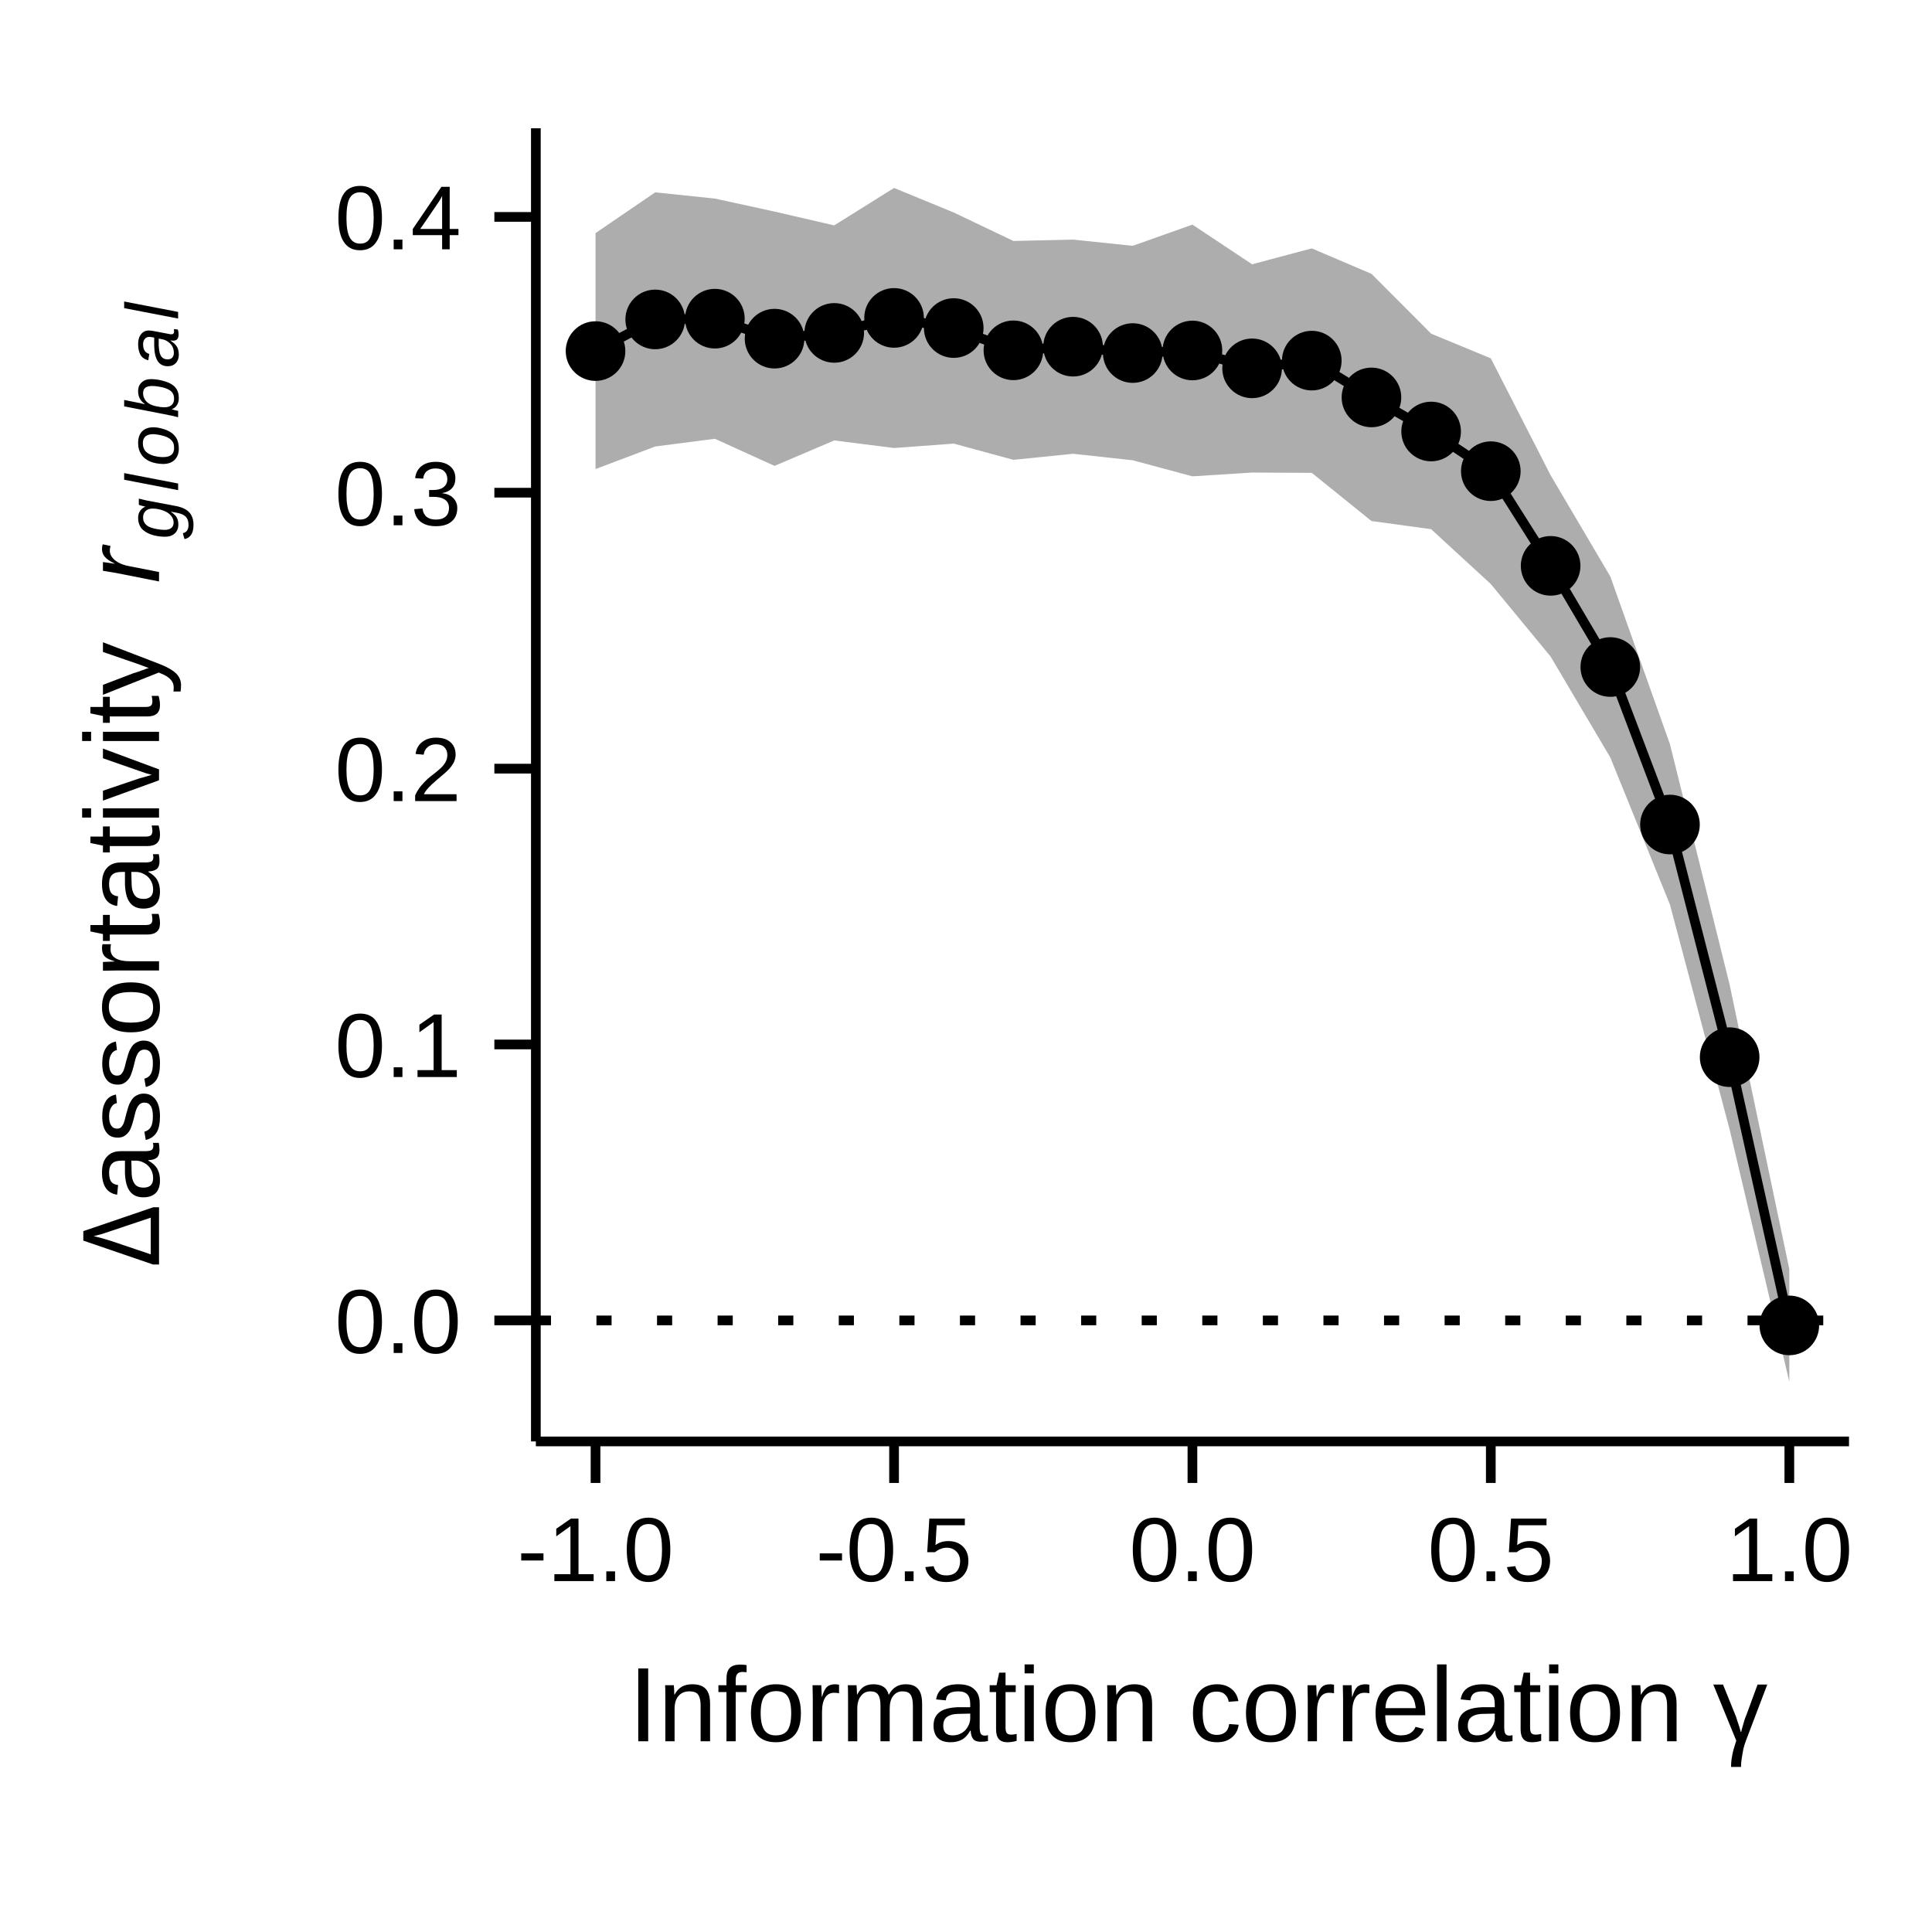
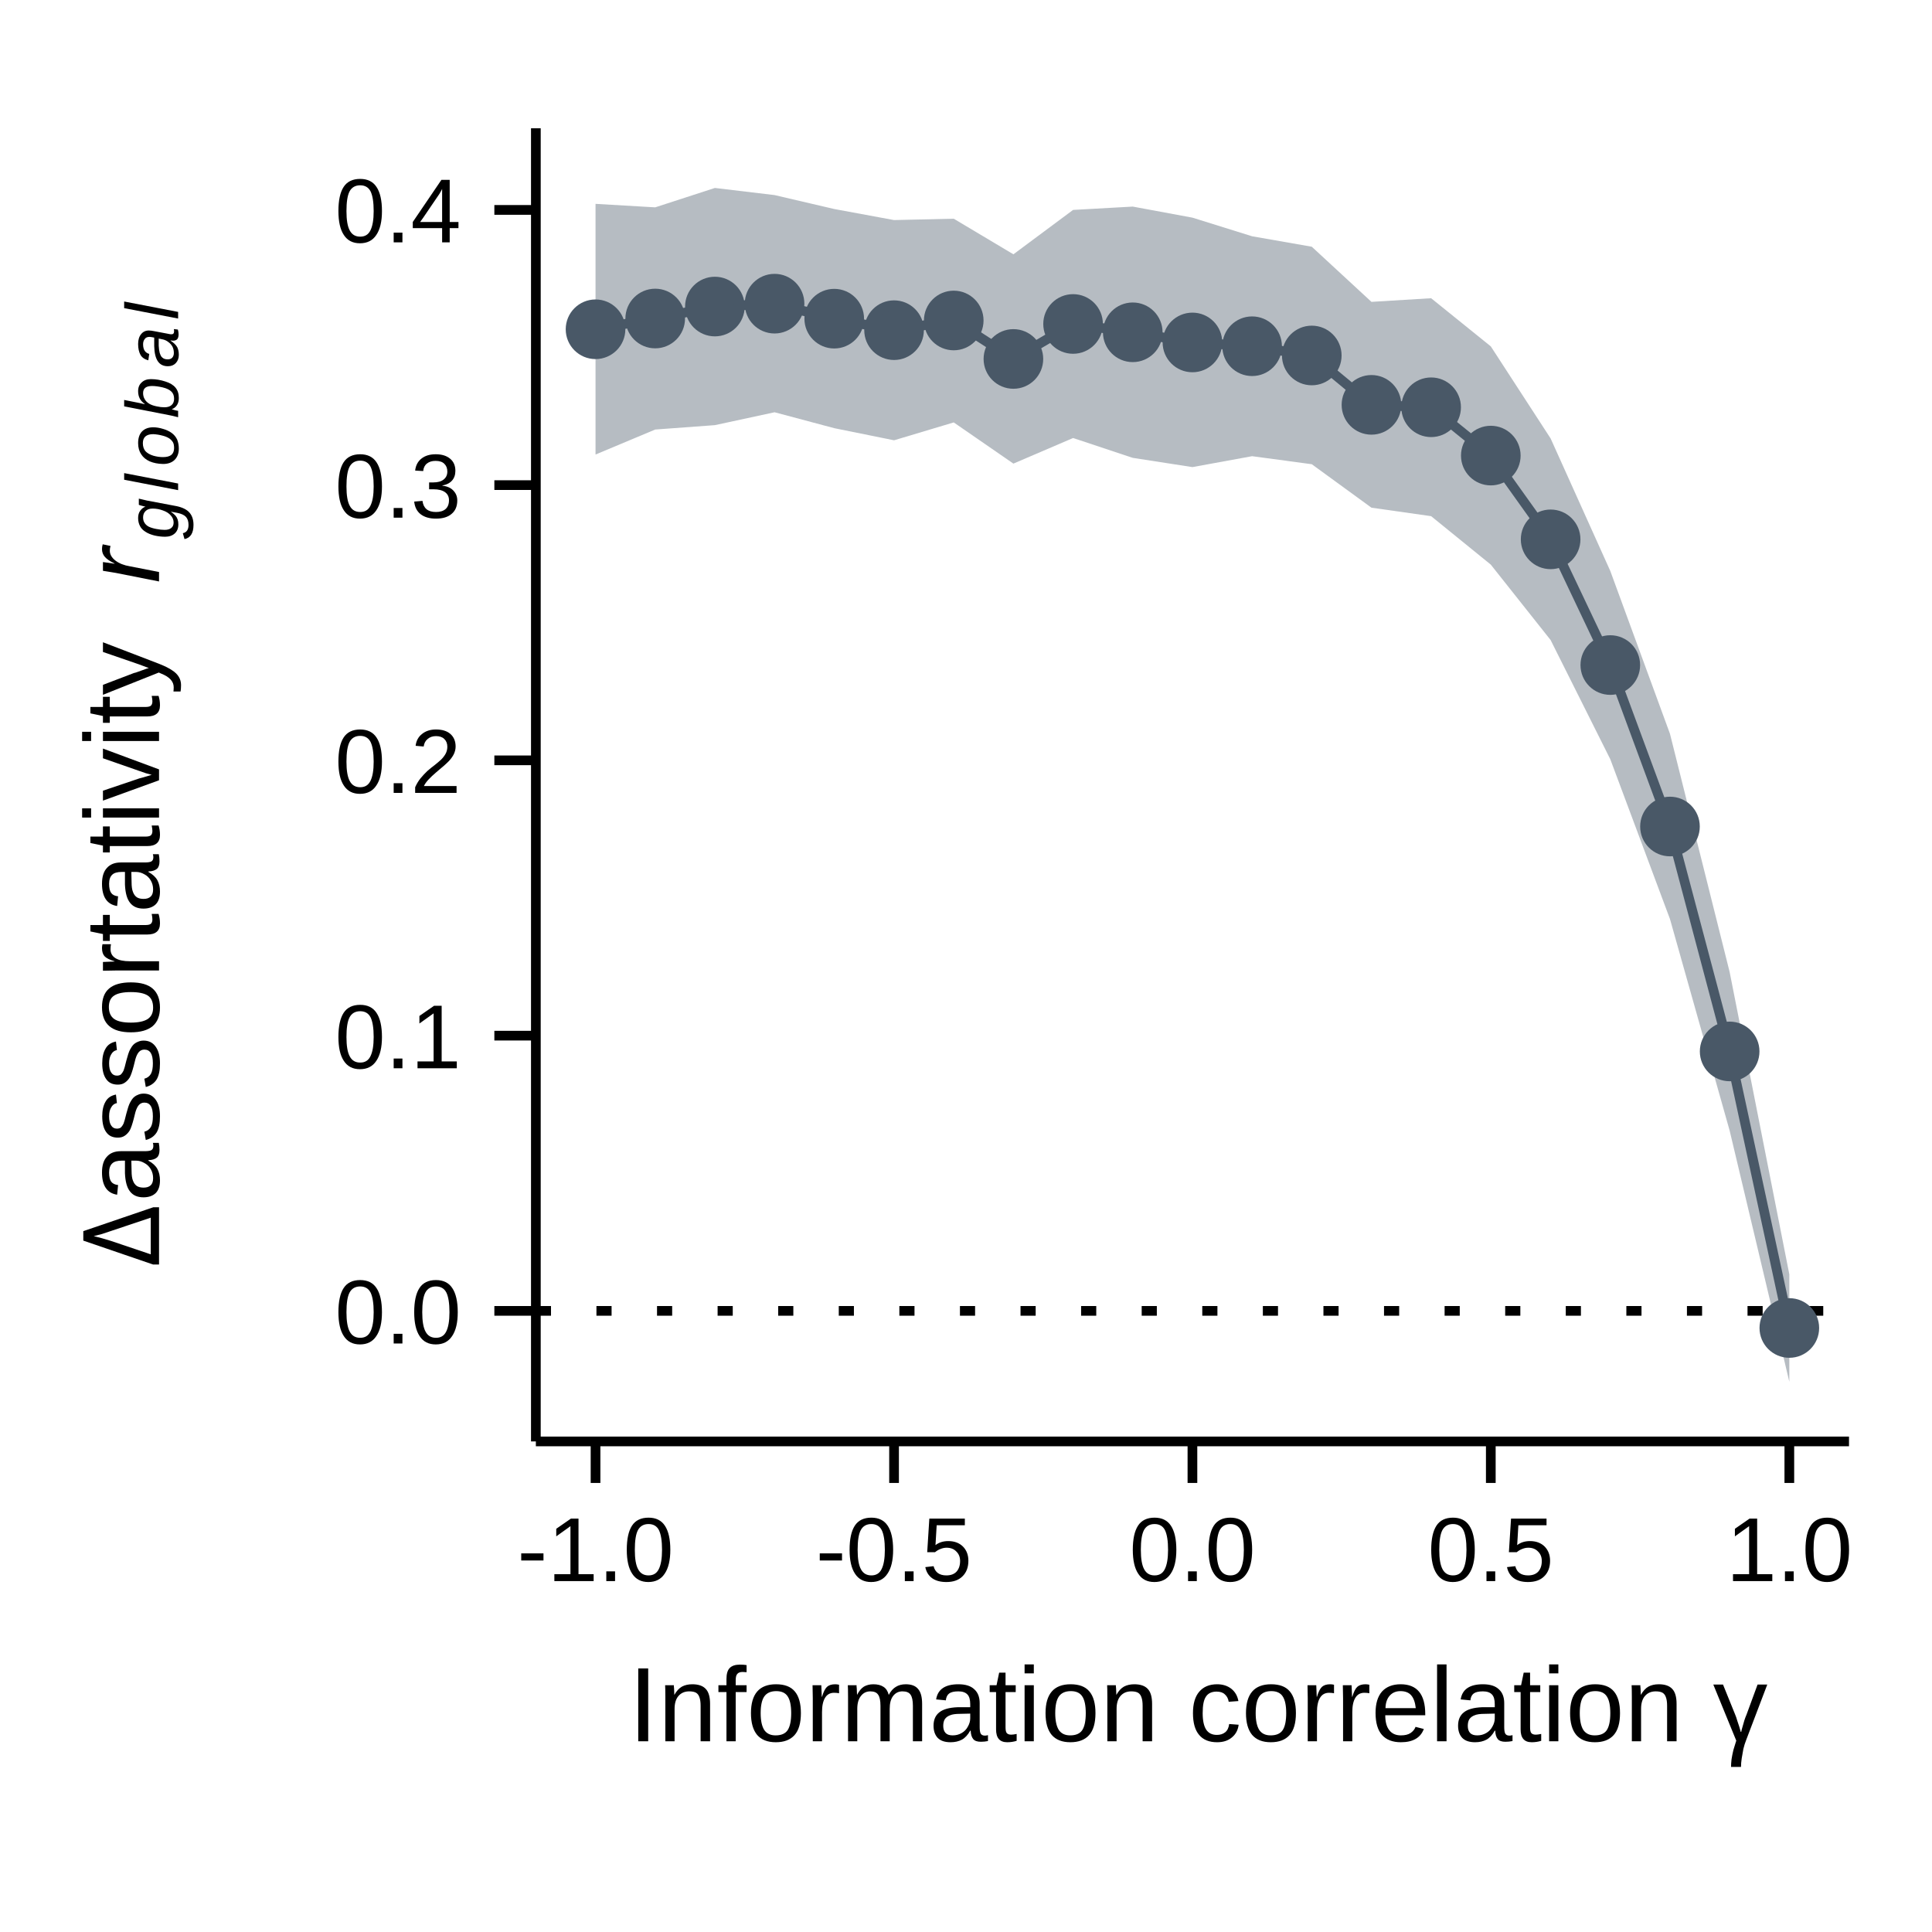
<svg xmlns="http://www.w3.org/2000/svg" viewBox="0 0 127.56 127.56">
  <defs>
    <style type="text/css">
    line, polyline, path, rect, circle {
      fill: none;
      stroke: #000000;
      stroke-linecap: round;
      stroke-linejoin: round;
      stroke-miterlimit: 10.00;
    }
  </style>
  </defs>
  <rect width="100%" height="100%" style="stroke: none; fill: #FFFFFF;" />
  <defs>
    <clipPath id="cpMHwxMjcuNTU5fDEyNC41NzJ8Mi45ODY4Mg==">
      <rect x="0.00" y="2.99" width="127.56" height="121.59" />
    </clipPath>
  </defs>
  <rect x="0.00" y="2.99" width="127.56" height="121.59" style="stroke-width: 1.07; stroke: #FFFFFF; fill: #FFFFFF;" clip-path="url(#cpMHwxMjcuNTU5fDEyNC41NzJ8Mi45ODY4Mg==)" />
  <defs>
    <clipPath id="cpMHwxMjcuNTU5fDEyNy41NTl8MA==">
      <rect x="0.00" y="0.00" width="127.56" height="127.56" />
    </clipPath>
  </defs>
  <defs>
    <clipPath id="cpMzUuMzc5N3wxMjIuMDh8OTUuMTY2Mnw4LjQ2NjI3">
      <rect x="35.38" y="8.47" width="86.70" height="86.70" />
    </clipPath>
  </defs>
  <rect x="35.38" y="8.47" width="86.70" height="86.70" style="stroke-width: 1.07; stroke: none; fill: #FFFFFF;" clip-path="url(#cpMzUuMzc5N3wxMjIuMDh8OTUuMTY2Mnw4LjQ2NjI3)" />
-   <line x1="35.38" y1="87.18" x2="122.08" y2="87.18" style="stroke-width: 0.64; stroke-dasharray: 1.00,3.00; stroke-linecap: butt;" clip-path="url(#cpMzUuMzc5N3wxMjIuMDh8OTUuMTY2Mnw4LjQ2NjI3)" />
-   <polyline points="39.32,15.39 43.26,12.70 47.20,13.11 51.14,13.97 55.08,14.88 59.03,12.41 62.97,14.03 66.91,15.91 70.85,15.82 74.79,16.23 78.73,14.83 82.67,17.45 86.61,16.40 90.55,18.08 94.49,22.03 98.43,23.66 102.38,31.38 106.32,38.06 110.26,49.14 114.20,65.02 118.14,83.80 118.14,91.23 114.20,74.58 110.26,59.73 106.32,50.01 102.38,43.35 98.43,38.56 94.49,34.94 90.55,34.40 86.61,31.22 82.67,31.20 78.73,31.45 74.79,30.39 70.85,29.96 66.91,30.36 62.97,29.29 59.03,29.58 55.08,29.08 51.14,30.76 47.20,28.97 43.26,29.48 39.32,30.97 " style="stroke-width: 1.07; stroke: none; fill: #333333; fill-opacity: 0.40;" clip-path="url(#cpMzUuMzc5N3wxMjIuMDh8OTUuMTY2Mnw4LjQ2NjI3)" />
-   <polyline points="39.32,23.18 43.26,21.09 47.20,21.04 51.14,22.36 55.08,21.98 59.03,20.99 62.97,21.66 66.91,23.13 70.85,22.89 74.79,23.31 78.73,23.14 82.67,24.32 86.61,23.81 90.55,26.24 94.49,28.49 98.43,31.11 102.38,37.36 106.32,44.04 110.26,54.44 114.20,69.80 118.14,87.51 " style="stroke-width: 0.64; stroke-linecap: butt;" clip-path="url(#cpMzUuMzc5N3wxMjIuMDh8OTUuMTY2Mnw4LjQ2NjI3)" />
-   <circle cx="39.32" cy="23.18" r="1.21pt" style="stroke-width: 0.71; fill: #000000;" clip-path="url(#cpMzUuMzc5N3wxMjIuMDh8OTUuMTY2Mnw4LjQ2NjI3)" />
-   <circle cx="43.26" cy="21.09" r="1.21pt" style="stroke-width: 0.71; fill: #000000;" clip-path="url(#cpMzUuMzc5N3wxMjIuMDh8OTUuMTY2Mnw4LjQ2NjI3)" />
-   <circle cx="47.20" cy="21.04" r="1.21pt" style="stroke-width: 0.71; fill: #000000;" clip-path="url(#cpMzUuMzc5N3wxMjIuMDh8OTUuMTY2Mnw4LjQ2NjI3)" />
-   <circle cx="51.14" cy="22.36" r="1.21pt" style="stroke-width: 0.71; fill: #000000;" clip-path="url(#cpMzUuMzc5N3wxMjIuMDh8OTUuMTY2Mnw4LjQ2NjI3)" />
-   <circle cx="55.08" cy="21.98" r="1.21pt" style="stroke-width: 0.71; fill: #000000;" clip-path="url(#cpMzUuMzc5N3wxMjIuMDh8OTUuMTY2Mnw4LjQ2NjI3)" />
-   <circle cx="59.03" cy="20.99" r="1.21pt" style="stroke-width: 0.71; fill: #000000;" clip-path="url(#cpMzUuMzc5N3wxMjIuMDh8OTUuMTY2Mnw4LjQ2NjI3)" />
-   <circle cx="62.97" cy="21.66" r="1.21pt" style="stroke-width: 0.71; fill: #000000;" clip-path="url(#cpMzUuMzc5N3wxMjIuMDh8OTUuMTY2Mnw4LjQ2NjI3)" />
-   <circle cx="66.91" cy="23.13" r="1.21pt" style="stroke-width: 0.71; fill: #000000;" clip-path="url(#cpMzUuMzc5N3wxMjIuMDh8OTUuMTY2Mnw4LjQ2NjI3)" />
-   <circle cx="70.85" cy="22.89" r="1.21pt" style="stroke-width: 0.71; fill: #000000;" clip-path="url(#cpMzUuMzc5N3wxMjIuMDh8OTUuMTY2Mnw4LjQ2NjI3)" />
-   <circle cx="74.79" cy="23.31" r="1.21pt" style="stroke-width: 0.71; fill: #000000;" clip-path="url(#cpMzUuMzc5N3wxMjIuMDh8OTUuMTY2Mnw4LjQ2NjI3)" />
-   <circle cx="78.73" cy="23.14" r="1.21pt" style="stroke-width: 0.71; fill: #000000;" clip-path="url(#cpMzUuMzc5N3wxMjIuMDh8OTUuMTY2Mnw4LjQ2NjI3)" />
-   <circle cx="82.67" cy="24.32" r="1.21pt" style="stroke-width: 0.71; fill: #000000;" clip-path="url(#cpMzUuMzc5N3wxMjIuMDh8OTUuMTY2Mnw4LjQ2NjI3)" />
-   <circle cx="86.61" cy="23.81" r="1.21pt" style="stroke-width: 0.71; fill: #000000;" clip-path="url(#cpMzUuMzc5N3wxMjIuMDh8OTUuMTY2Mnw4LjQ2NjI3)" />
-   <circle cx="90.55" cy="26.24" r="1.21pt" style="stroke-width: 0.71; fill: #000000;" clip-path="url(#cpMzUuMzc5N3wxMjIuMDh8OTUuMTY2Mnw4LjQ2NjI3)" />
-   <circle cx="94.49" cy="28.49" r="1.21pt" style="stroke-width: 0.71; fill: #000000;" clip-path="url(#cpMzUuMzc5N3wxMjIuMDh8OTUuMTY2Mnw4LjQ2NjI3)" />
-   <circle cx="98.43" cy="31.11" r="1.21pt" style="stroke-width: 0.71; fill: #000000;" clip-path="url(#cpMzUuMzc5N3wxMjIuMDh8OTUuMTY2Mnw4LjQ2NjI3)" />
-   <circle cx="102.38" cy="37.36" r="1.21pt" style="stroke-width: 0.71; fill: #000000;" clip-path="url(#cpMzUuMzc5N3wxMjIuMDh8OTUuMTY2Mnw4LjQ2NjI3)" />
-   <circle cx="106.32" cy="44.04" r="1.21pt" style="stroke-width: 0.71; fill: #000000;" clip-path="url(#cpMzUuMzc5N3wxMjIuMDh8OTUuMTY2Mnw4LjQ2NjI3)" />
-   <circle cx="110.26" cy="54.44" r="1.21pt" style="stroke-width: 0.71; fill: #000000;" clip-path="url(#cpMzUuMzc5N3wxMjIuMDh8OTUuMTY2Mnw4LjQ2NjI3)" />
-   <circle cx="114.20" cy="69.80" r="1.21pt" style="stroke-width: 0.71; fill: #000000;" clip-path="url(#cpMzUuMzc5N3wxMjIuMDh8OTUuMTY2Mnw4LjQ2NjI3)" />
-   <circle cx="118.14" cy="87.51" r="1.21pt" style="stroke-width: 0.71; fill: #000000;" clip-path="url(#cpMzUuMzc5N3wxMjIuMDh8OTUuMTY2Mnw4LjQ2NjI3)" />
+   <line x1="35.38" y1="86.55" x2="122.08" y2="86.55" style="stroke-width: 0.64; stroke-dasharray: 1.00,3.00; stroke-linecap: butt;" clip-path="url(#cpMzUuMzc5N3wxMjIuMDh8OTUuMTY2Mnw4LjQ2NjI3)" />
+   <polyline points="39.32,13.46 43.26,13.69 47.20,12.41 51.14,12.88 55.08,13.80 59.03,14.53 62.97,14.44 66.91,16.79 70.85,13.86 74.79,13.64 78.73,14.37 82.67,15.60 86.61,16.29 90.55,19.93 94.49,19.69 98.43,22.87 102.38,28.95 106.32,37.70 110.26,48.45 114.20,64.18 118.14,84.14 118.14,91.23 114.20,74.65 110.26,60.68 106.32,50.13 102.38,42.26 98.43,37.28 94.49,34.08 90.55,33.52 86.61,30.65 82.67,30.12 78.73,30.84 74.79,30.23 70.85,28.92 66.91,30.61 62.97,27.89 59.03,29.07 55.08,28.27 51.14,27.22 47.20,28.07 43.26,28.36 39.32,30.01 " style="stroke-width: 1.07; stroke: none; fill: #495867; fill-opacity: 0.40;" clip-path="url(#cpMzUuMzc5N3wxMjIuMDh8OTUuMTY2Mnw4LjQ2NjI3)" />
+   <polyline points="39.32,21.74 43.26,21.03 47.20,20.24 51.14,20.05 55.08,21.04 59.03,21.80 62.97,21.16 66.91,23.70 70.85,21.39 74.79,21.94 78.73,22.61 82.67,22.86 86.61,23.47 90.55,26.73 94.49,26.89 98.43,30.08 102.38,35.61 106.32,43.91 110.26,54.57 114.20,69.42 118.14,87.68 " style="stroke-width: 0.64; stroke: #495867; stroke-linecap: butt;" clip-path="url(#cpMzUuMzc5N3wxMjIuMDh8OTUuMTY2Mnw4LjQ2NjI3)" />
+   <circle cx="39.32" cy="21.74" r="1.21pt" style="stroke-width: 0.71; stroke: #495867; fill: #495867;" clip-path="url(#cpMzUuMzc5N3wxMjIuMDh8OTUuMTY2Mnw4LjQ2NjI3)" />
+   <circle cx="43.26" cy="21.03" r="1.21pt" style="stroke-width: 0.71; stroke: #495867; fill: #495867;" clip-path="url(#cpMzUuMzc5N3wxMjIuMDh8OTUuMTY2Mnw4LjQ2NjI3)" />
+   <circle cx="47.20" cy="20.24" r="1.21pt" style="stroke-width: 0.71; stroke: #495867; fill: #495867;" clip-path="url(#cpMzUuMzc5N3wxMjIuMDh8OTUuMTY2Mnw4LjQ2NjI3)" />
+   <circle cx="51.14" cy="20.05" r="1.21pt" style="stroke-width: 0.71; stroke: #495867; fill: #495867;" clip-path="url(#cpMzUuMzc5N3wxMjIuMDh8OTUuMTY2Mnw4LjQ2NjI3)" />
+   <circle cx="55.08" cy="21.04" r="1.21pt" style="stroke-width: 0.71; stroke: #495867; fill: #495867;" clip-path="url(#cpMzUuMzc5N3wxMjIuMDh8OTUuMTY2Mnw4LjQ2NjI3)" />
+   <circle cx="59.03" cy="21.80" r="1.21pt" style="stroke-width: 0.71; stroke: #495867; fill: #495867;" clip-path="url(#cpMzUuMzc5N3wxMjIuMDh8OTUuMTY2Mnw4LjQ2NjI3)" />
+   <circle cx="62.97" cy="21.16" r="1.21pt" style="stroke-width: 0.71; stroke: #495867; fill: #495867;" clip-path="url(#cpMzUuMzc5N3wxMjIuMDh8OTUuMTY2Mnw4LjQ2NjI3)" />
+   <circle cx="66.91" cy="23.70" r="1.21pt" style="stroke-width: 0.71; stroke: #495867; fill: #495867;" clip-path="url(#cpMzUuMzc5N3wxMjIuMDh8OTUuMTY2Mnw4LjQ2NjI3)" />
+   <circle cx="70.85" cy="21.39" r="1.21pt" style="stroke-width: 0.71; stroke: #495867; fill: #495867;" clip-path="url(#cpMzUuMzc5N3wxMjIuMDh8OTUuMTY2Mnw4LjQ2NjI3)" />
+   <circle cx="74.79" cy="21.94" r="1.21pt" style="stroke-width: 0.71; stroke: #495867; fill: #495867;" clip-path="url(#cpMzUuMzc5N3wxMjIuMDh8OTUuMTY2Mnw4LjQ2NjI3)" />
+   <circle cx="78.73" cy="22.61" r="1.21pt" style="stroke-width: 0.71; stroke: #495867; fill: #495867;" clip-path="url(#cpMzUuMzc5N3wxMjIuMDh8OTUuMTY2Mnw4LjQ2NjI3)" />
+   <circle cx="82.67" cy="22.86" r="1.21pt" style="stroke-width: 0.71; stroke: #495867; fill: #495867;" clip-path="url(#cpMzUuMzc5N3wxMjIuMDh8OTUuMTY2Mnw4LjQ2NjI3)" />
+   <circle cx="86.61" cy="23.47" r="1.21pt" style="stroke-width: 0.71; stroke: #495867; fill: #495867;" clip-path="url(#cpMzUuMzc5N3wxMjIuMDh8OTUuMTY2Mnw4LjQ2NjI3)" />
+   <circle cx="90.55" cy="26.73" r="1.21pt" style="stroke-width: 0.71; stroke: #495867; fill: #495867;" clip-path="url(#cpMzUuMzc5N3wxMjIuMDh8OTUuMTY2Mnw4LjQ2NjI3)" />
+   <circle cx="94.49" cy="26.89" r="1.21pt" style="stroke-width: 0.71; stroke: #495867; fill: #495867;" clip-path="url(#cpMzUuMzc5N3wxMjIuMDh8OTUuMTY2Mnw4LjQ2NjI3)" />
+   <circle cx="98.43" cy="30.08" r="1.21pt" style="stroke-width: 0.71; stroke: #495867; fill: #495867;" clip-path="url(#cpMzUuMzc5N3wxMjIuMDh8OTUuMTY2Mnw4LjQ2NjI3)" />
+   <circle cx="102.38" cy="35.61" r="1.21pt" style="stroke-width: 0.71; stroke: #495867; fill: #495867;" clip-path="url(#cpMzUuMzc5N3wxMjIuMDh8OTUuMTY2Mnw4LjQ2NjI3)" />
+   <circle cx="106.32" cy="43.91" r="1.21pt" style="stroke-width: 0.71; stroke: #495867; fill: #495867;" clip-path="url(#cpMzUuMzc5N3wxMjIuMDh8OTUuMTY2Mnw4LjQ2NjI3)" />
+   <circle cx="110.26" cy="54.57" r="1.21pt" style="stroke-width: 0.71; stroke: #495867; fill: #495867;" clip-path="url(#cpMzUuMzc5N3wxMjIuMDh8OTUuMTY2Mnw4LjQ2NjI3)" />
+   <circle cx="114.20" cy="69.42" r="1.21pt" style="stroke-width: 0.71; stroke: #495867; fill: #495867;" clip-path="url(#cpMzUuMzc5N3wxMjIuMDh8OTUuMTY2Mnw4LjQ2NjI3)" />
+   <circle cx="118.14" cy="87.68" r="1.21pt" style="stroke-width: 0.71; stroke: #495867; fill: #495867;" clip-path="url(#cpMzUuMzc5N3wxMjIuMDh8OTUuMTY2Mnw4LjQ2NjI3)" />
  <defs>
    <clipPath id="cpMHwxMjcuNTU5fDEyNy41NTl8MA==">
      <rect x="0.00" y="0.00" width="127.56" height="127.56" />
    </clipPath>
  </defs>
  <polyline points="35.38,95.17 35.38,8.47 " style="stroke-width: 0.64; stroke-linecap: butt;" clip-path="url(#cpMHwxMjcuNTU5fDEyNy41NTl8MA==)" />
  <g clip-path="url(#cpMHwxMjcuNTU5fDEyNy41NTl8MA==)">
-     <text x="22.11" y="89.33" style="font-size: 6.00px; font-family: Arial;" textLength="8.34px" lengthAdjust="spacingAndGlyphs">0.0</text>
+     <text x="22.11" y="88.70" style="font-size: 6.00px; font-family: Arial;" textLength="8.34px" lengthAdjust="spacingAndGlyphs">0.0</text>
  </g>
  <g clip-path="url(#cpMHwxMjcuNTU5fDEyNy41NTl8MA==)">
-     <text x="22.11" y="71.11" style="font-size: 6.00px; font-family: Arial;" textLength="8.34px" lengthAdjust="spacingAndGlyphs">0.1</text>
+     <text x="22.11" y="70.53" style="font-size: 6.00px; font-family: Arial;" textLength="8.34px" lengthAdjust="spacingAndGlyphs">0.1</text>
  </g>
  <g clip-path="url(#cpMHwxMjcuNTU5fDEyNy41NTl8MA==)">
-     <text x="22.11" y="52.89" style="font-size: 6.00px; font-family: Arial;" textLength="8.34px" lengthAdjust="spacingAndGlyphs">0.2</text>
+     <text x="22.11" y="52.35" style="font-size: 6.00px; font-family: Arial;" textLength="8.34px" lengthAdjust="spacingAndGlyphs">0.2</text>
  </g>
  <g clip-path="url(#cpMHwxMjcuNTU5fDEyNy41NTl8MA==)">
-     <text x="22.11" y="34.68" style="font-size: 6.00px; font-family: Arial;" textLength="8.34px" lengthAdjust="spacingAndGlyphs">0.3</text>
+     <text x="22.11" y="34.18" style="font-size: 6.00px; font-family: Arial;" textLength="8.34px" lengthAdjust="spacingAndGlyphs">0.3</text>
  </g>
  <g clip-path="url(#cpMHwxMjcuNTU5fDEyNy41NTl8MA==)">
-     <text x="22.11" y="16.46" style="font-size: 6.00px; font-family: Arial;" textLength="8.34px" lengthAdjust="spacingAndGlyphs">0.4</text>
+     <text x="22.11" y="16.00" style="font-size: 6.00px; font-family: Arial;" textLength="8.34px" lengthAdjust="spacingAndGlyphs">0.4</text>
  </g>
-   <polyline points="32.64,87.18 35.38,87.18 " style="stroke-width: 0.64; stroke-linecap: butt;" clip-path="url(#cpMHwxMjcuNTU5fDEyNy41NTl8MA==)" />
-   <polyline points="32.64,68.96 35.38,68.96 " style="stroke-width: 0.64; stroke-linecap: butt;" clip-path="url(#cpMHwxMjcuNTU5fDEyNy41NTl8MA==)" />
-   <polyline points="32.64,50.75 35.38,50.75 " style="stroke-width: 0.64; stroke-linecap: butt;" clip-path="url(#cpMHwxMjcuNTU5fDEyNy41NTl8MA==)" />
-   <polyline points="32.64,32.53 35.38,32.53 " style="stroke-width: 0.64; stroke-linecap: butt;" clip-path="url(#cpMHwxMjcuNTU5fDEyNy41NTl8MA==)" />
-   <polyline points="32.64,14.32 35.38,14.32 " style="stroke-width: 0.64; stroke-linecap: butt;" clip-path="url(#cpMHwxMjcuNTU5fDEyNy41NTl8MA==)" />
+   <polyline points="32.64,86.55 35.38,86.55 " style="stroke-width: 0.64; stroke-linecap: butt;" clip-path="url(#cpMHwxMjcuNTU5fDEyNy41NTl8MA==)" />
+   <polyline points="32.64,68.38 35.38,68.38 " style="stroke-width: 0.64; stroke-linecap: butt;" clip-path="url(#cpMHwxMjcuNTU5fDEyNy41NTl8MA==)" />
+   <polyline points="32.64,50.20 35.38,50.20 " style="stroke-width: 0.64; stroke-linecap: butt;" clip-path="url(#cpMHwxMjcuNTU5fDEyNy41NTl8MA==)" />
+   <polyline points="32.64,32.03 35.38,32.03 " style="stroke-width: 0.64; stroke-linecap: butt;" clip-path="url(#cpMHwxMjcuNTU5fDEyNy41NTl8MA==)" />
+   <polyline points="32.64,13.86 35.38,13.86 " style="stroke-width: 0.64; stroke-linecap: butt;" clip-path="url(#cpMHwxMjcuNTU5fDEyNy41NTl8MA==)" />
  <polyline points="35.38,95.17 122.08,95.17 " style="stroke-width: 0.64; stroke-linecap: butt;" clip-path="url(#cpMHwxMjcuNTU5fDEyNy41NTl8MA==)" />
  <polyline points="39.32,97.91 39.32,95.17 " style="stroke-width: 0.64; stroke-linecap: butt;" clip-path="url(#cpMHwxMjcuNTU5fDEyNy41NTl8MA==)" />
  <polyline points="59.03,97.91 59.03,95.17 " style="stroke-width: 0.64; stroke-linecap: butt;" clip-path="url(#cpMHwxMjcuNTU5fDEyNy41NTl8MA==)" />
  <polyline points="78.73,97.91 78.73,95.17 " style="stroke-width: 0.64; stroke-linecap: butt;" clip-path="url(#cpMHwxMjcuNTU5fDEyNy41NTl8MA==)" />
  <polyline points="98.43,97.91 98.43,95.17 " style="stroke-width: 0.64; stroke-linecap: butt;" clip-path="url(#cpMHwxMjcuNTU5fDEyNy41NTl8MA==)" />
  <polyline points="118.14,97.91 118.14,95.17 " style="stroke-width: 0.64; stroke-linecap: butt;" clip-path="url(#cpMHwxMjcuNTU5fDEyNy41NTl8MA==)" />
  <g clip-path="url(#cpMHwxMjcuNTU5fDEyNy41NTl8MA==)">
    <text x="34.15" y="104.39" style="font-size: 6.00px; font-family: Arial;" textLength="10.34px" lengthAdjust="spacingAndGlyphs">-1.0</text>
  </g>
  <g clip-path="url(#cpMHwxMjcuNTU5fDEyNy41NTl8MA==)">
    <text x="53.86" y="104.39" style="font-size: 6.00px; font-family: Arial;" textLength="10.34px" lengthAdjust="spacingAndGlyphs">-0.5</text>
  </g>
  <g clip-path="url(#cpMHwxMjcuNTU5fDEyNy41NTl8MA==)">
    <text x="74.56" y="104.39" style="font-size: 6.00px; font-family: Arial;" textLength="8.34px" lengthAdjust="spacingAndGlyphs">0.0</text>
  </g>
  <g clip-path="url(#cpMHwxMjcuNTU5fDEyNy41NTl8MA==)">
    <text x="94.26" y="104.39" style="font-size: 6.00px; font-family: Arial;" textLength="8.34px" lengthAdjust="spacingAndGlyphs">0.5</text>
  </g>
  <g clip-path="url(#cpMHwxMjcuNTU5fDEyNy41NTl8MA==)">
    <text x="113.97" y="104.39" style="font-size: 6.00px; font-family: Arial;" textLength="8.34px" lengthAdjust="spacingAndGlyphs">1.0</text>
  </g>
  <g clip-path="url(#cpMHwxMjcuNTU5fDEyNy41NTl8MA==)">
    <text x="41.50" y="114.97" style="font-size: 7.00px; font-family: Arial;" textLength="71.59px" lengthAdjust="spacingAndGlyphs">Information correlation </text>
  </g>
  <g clip-path="url(#cpMHwxMjcuNTU5fDEyNy41NTl8MA==)">
    <text x="113.09" y="114.97" style="font-size: 7.00px; font-family: Symbol;" textLength="2.88px" lengthAdjust="spacingAndGlyphs">γ</text>
  </g>
  <g clip-path="url(#cpMHwxMjcuNTU5fDEyNy41NTl8MA==)">
    <text transform="translate(10.50,83.63) rotate(-90)" style="font-size: 7.00px; font-family: Symbol;" textLength="4.28px" lengthAdjust="spacingAndGlyphs">Δ</text>
  </g>
  <g clip-path="url(#cpMHwxMjcuNTU5fDEyNy41NTl8MA==)">
    <text transform="translate(10.50,79.35) rotate(-90)" style="font-size: 7.00px; font-family: Arial;" textLength="40.84px" lengthAdjust="spacingAndGlyphs"> assortativity </text>
  </g>
  <g clip-path="url(#cpMHwxMjcuNTU5fDEyNy41NTl8MA==)">
    <text transform="translate(10.50,38.50) rotate(-90)" style="font-size: 7.00px; font-style: italic; font-family: Arial;" textLength="2.33px" lengthAdjust="spacingAndGlyphs">r</text>
  </g>
  <g clip-path="url(#cpMHwxMjcuNTU5fDEyNy41NTl8MA==)">
    <text transform="translate(11.76,35.61) rotate(-90)" style="font-size: 4.90px; font-style: italic; font-family: Arial;" textLength="2.78px" lengthAdjust="spacingAndGlyphs">g</text>
  </g>
  <g clip-path="url(#cpMHwxMjcuNTU5fDEyNy41NTl8MA==)">
    <text transform="translate(11.76,32.44) rotate(-90)" style="font-size: 4.90px; font-style: italic; font-family: Arial;" textLength="1.11px" lengthAdjust="spacingAndGlyphs">l</text>
  </g>
  <g clip-path="url(#cpMHwxMjcuNTU5fDEyNy41NTl8MA==)">
    <text transform="translate(11.76,30.79) rotate(-90)" style="font-size: 4.90px; font-style: italic; font-family: Arial;" textLength="2.78px" lengthAdjust="spacingAndGlyphs">o</text>
  </g>
  <g clip-path="url(#cpMHwxMjcuNTU5fDEyNy41NTl8MA==)">
    <text transform="translate(11.76,27.61) rotate(-90)" style="font-size: 4.90px; font-style: italic; font-family: Arial;" textLength="2.78px" lengthAdjust="spacingAndGlyphs">b</text>
  </g>
  <g clip-path="url(#cpMHwxMjcuNTU5fDEyNy41NTl8MA==)">
    <text transform="translate(11.76,24.29) rotate(-90)" style="font-size: 4.90px; font-style: italic; font-family: Arial;" textLength="2.78px" lengthAdjust="spacingAndGlyphs">a</text>
  </g>
  <g clip-path="url(#cpMHwxMjcuNTU5fDEyNy41NTl8MA==)">
    <text transform="translate(11.76,21.11) rotate(-90)" style="font-size: 4.90px; font-style: italic; font-family: Arial;" textLength="1.11px" lengthAdjust="spacingAndGlyphs">l</text>
  </g>
</svg>
